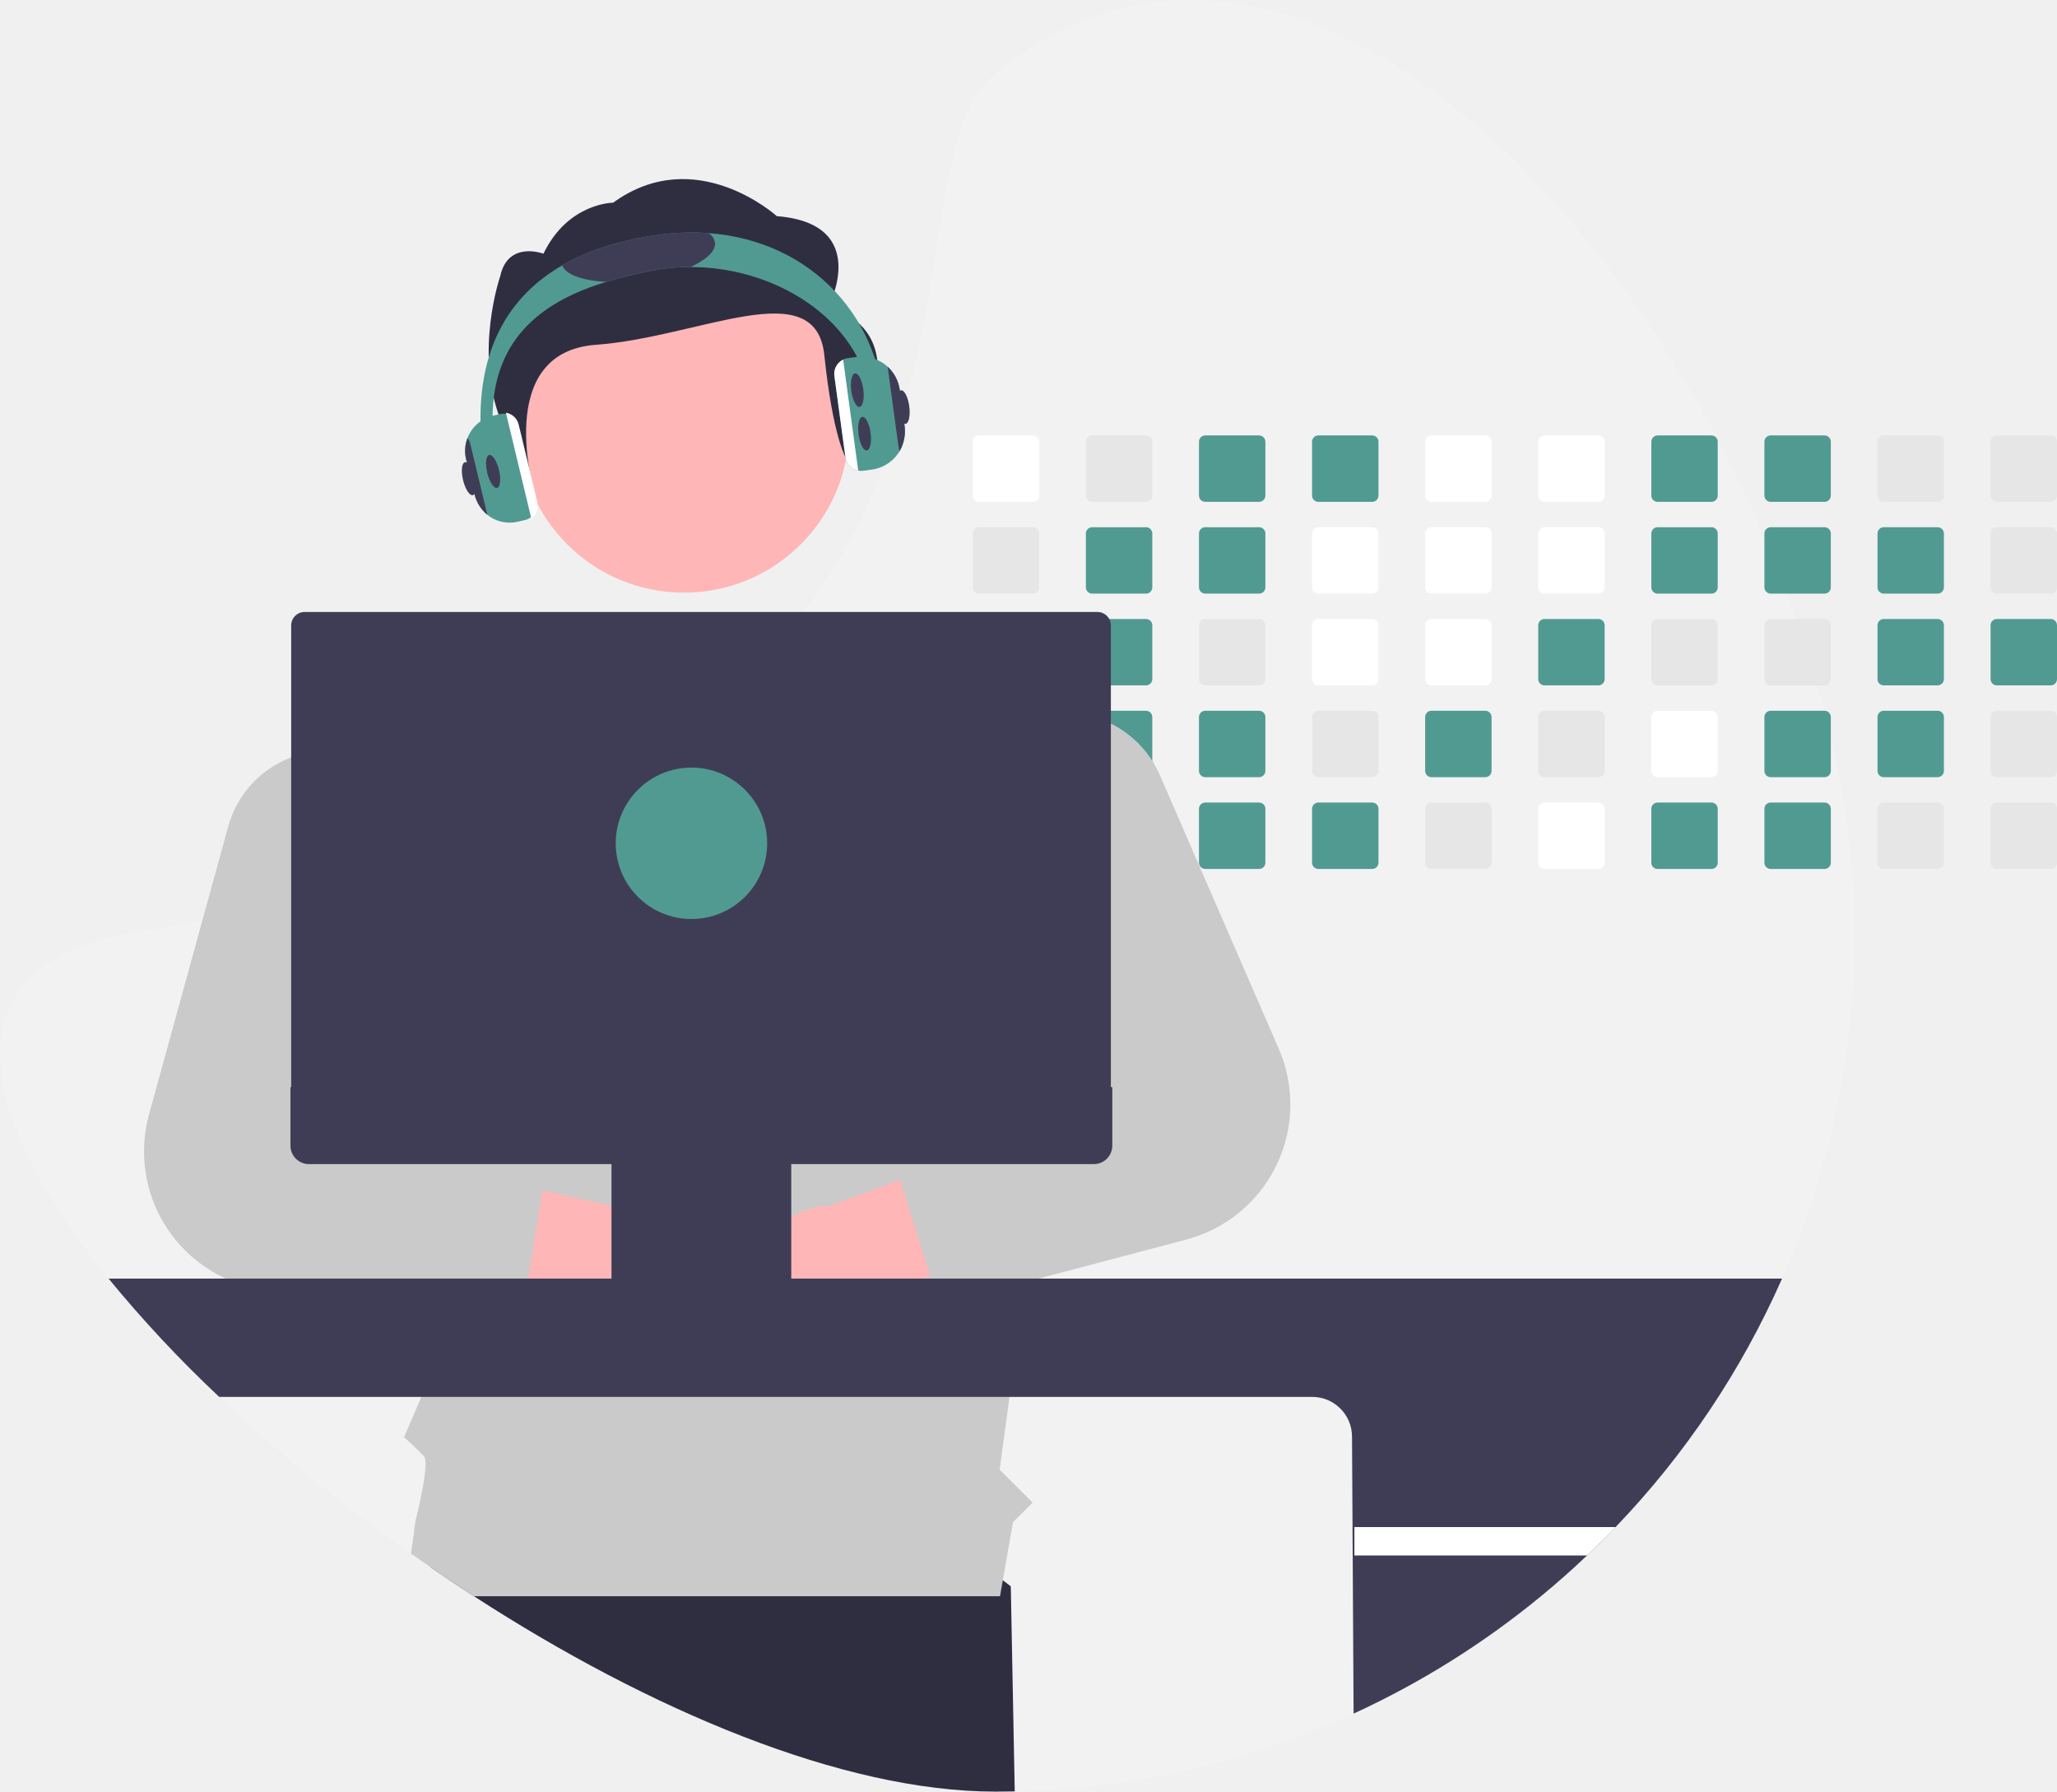
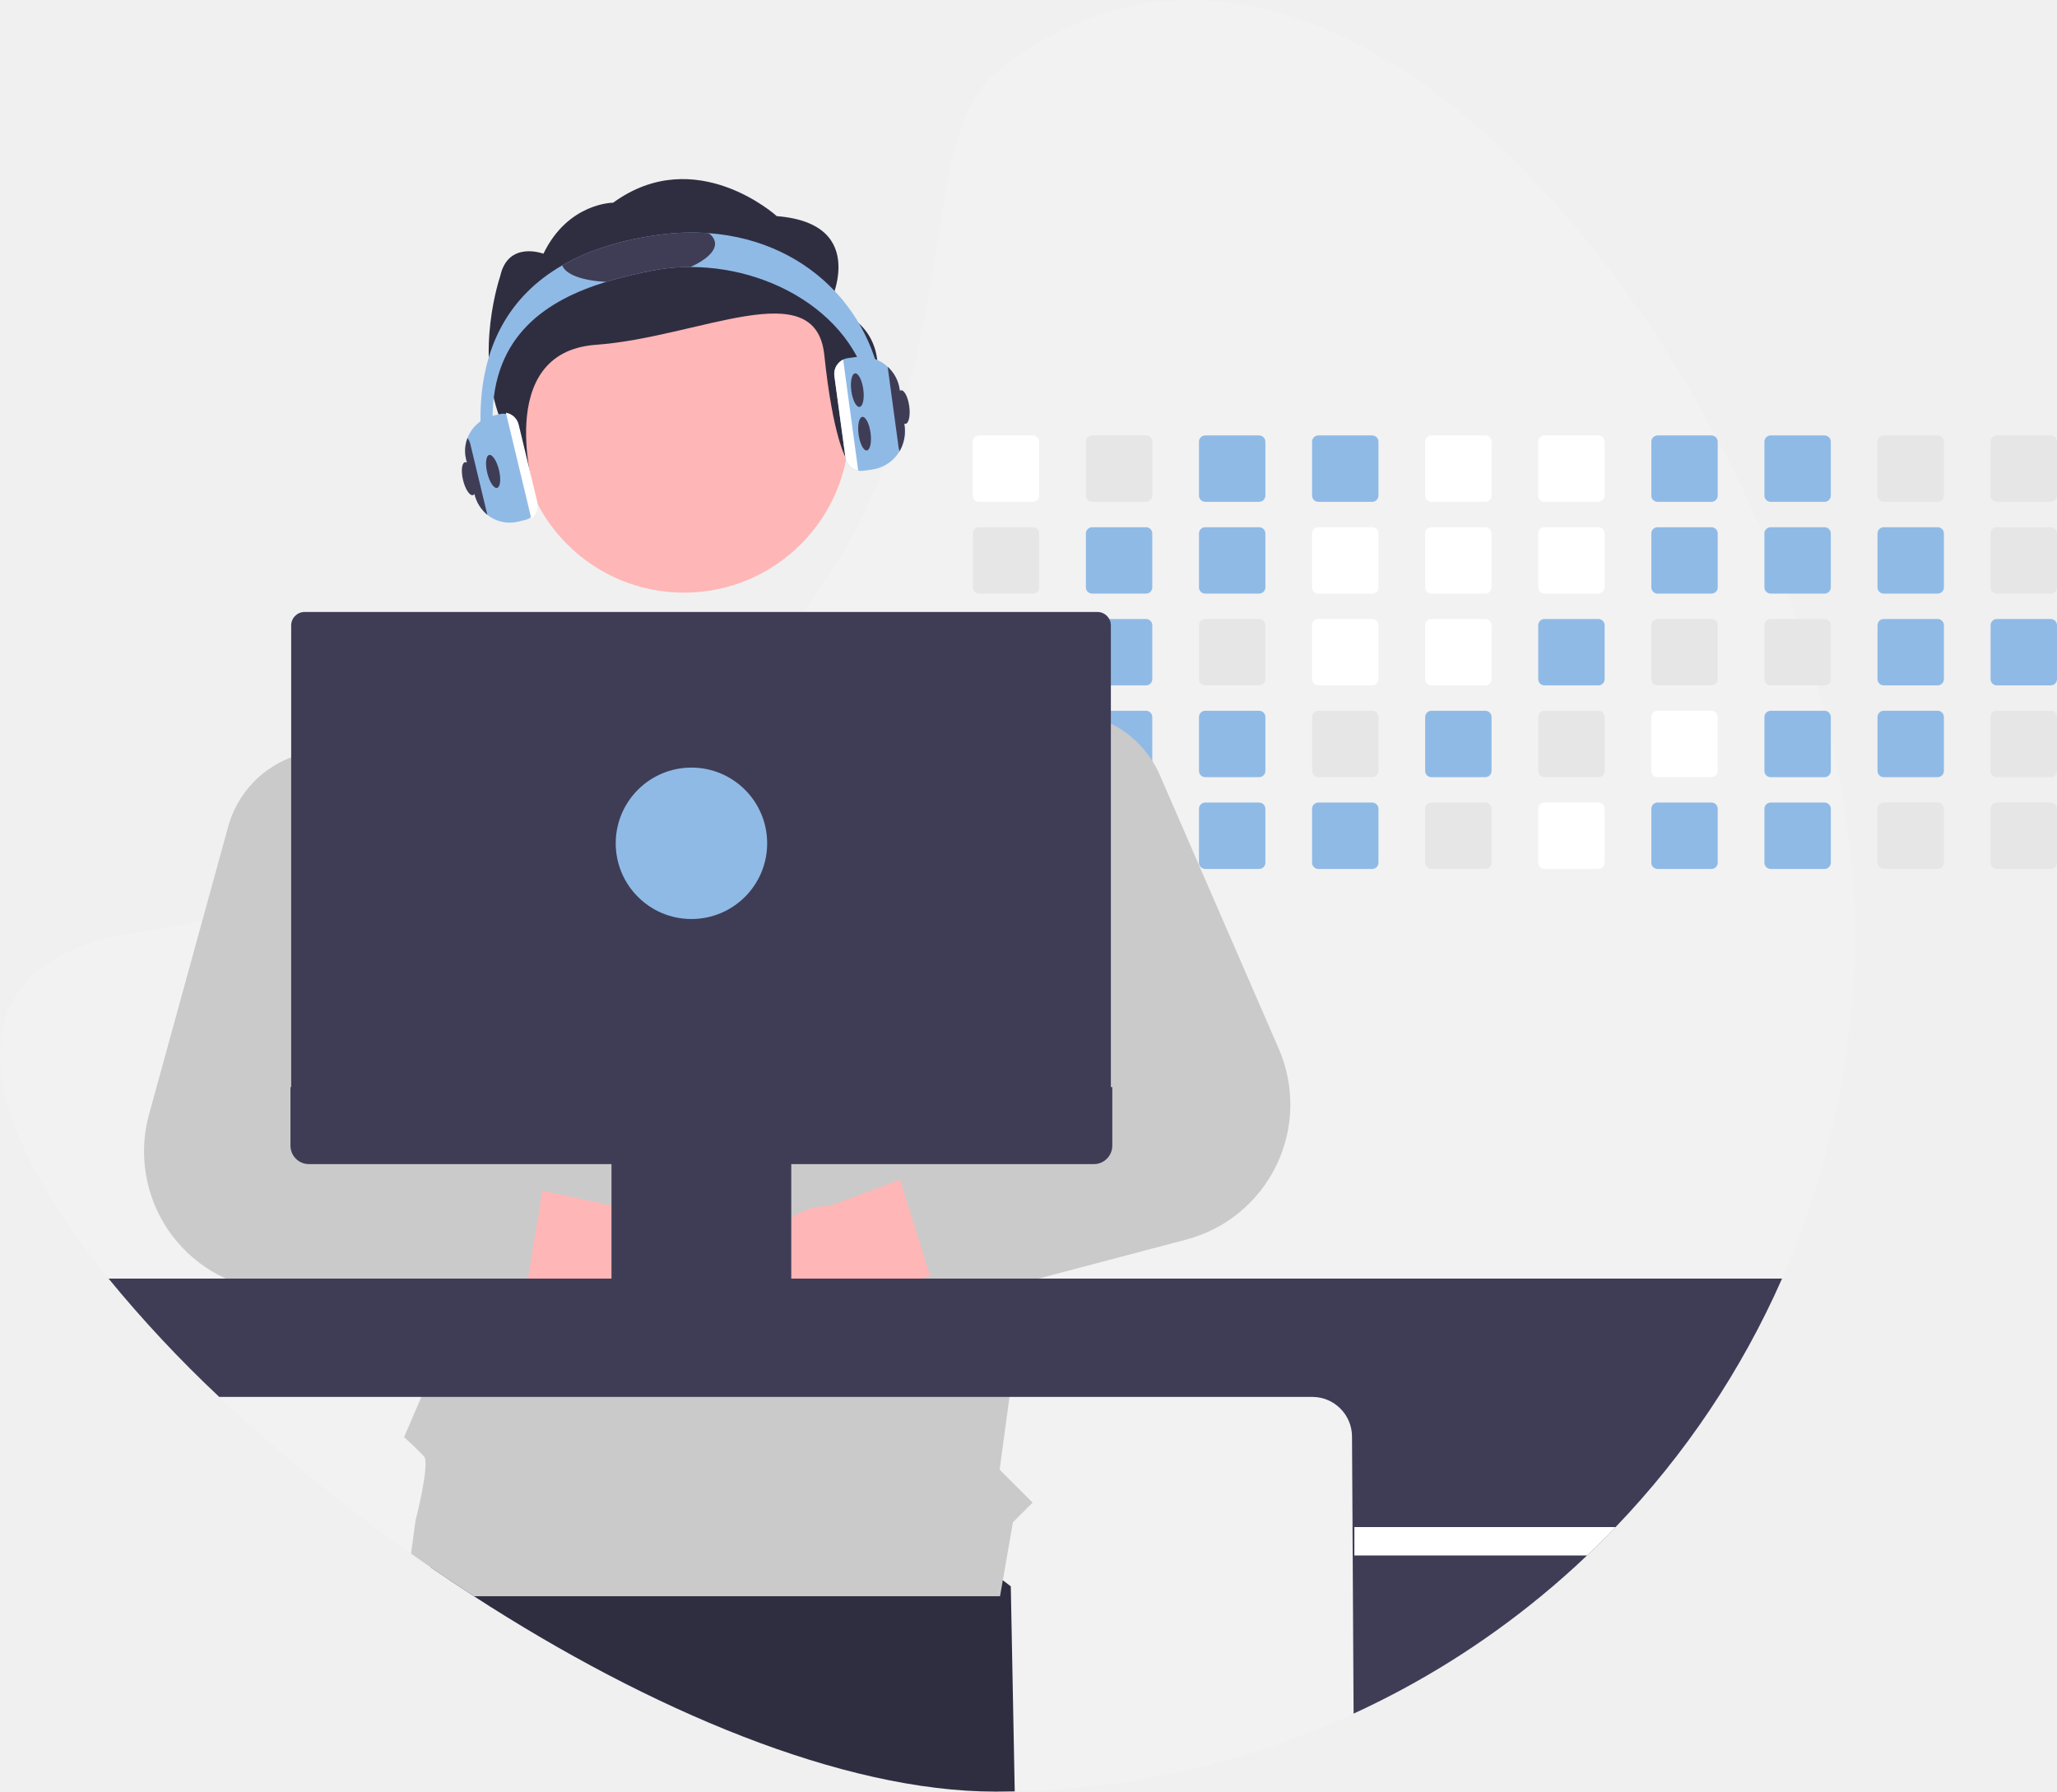
<svg xmlns="http://www.w3.org/2000/svg" width="850.538" height="740.83" viewBox="0 0 850.538 740.83" role="img" artist="Katerina Limpitsouni" source="https://undraw.co/">
  <path d="M941.609,465.125a354.21,354.21,0,0,1-98.85,245.9q-5.745,6.015-11.8,11.74-9.225,8.775-19.07,16.87a353.934,353.934,0,0,1-217.58,80.69q-3.975.09-7.98.09c-63.43,0-143.21-33.88-215.61-80.78q-8.985-5.82-17.81-11.91-4.125-2.82-8.21-5.72a730.43,730.43,0,0,1-79.32-64.8,514.116,514.116,0,0,1-45.75-48.92c-55.63-68.62-67.9-130.45,11.41-143.16q14.085-2.25,27.34-4.81,19.2-3.69,36.75-7.97,23.64-5.745,44.42-12.46,6.99-2.25,13.66-4.59c65.74-23.09,109.74-53.2,139.69-85.87q7.62-8.295,14.05-16.79a236.055,236.055,0,0,0,17.83-27.12,254.898,254.898,0,0,0,18.41-41.05l.27-.78c23.83-68.74,16.58-132.5,42.87-153.84,112.38-91.23,252.29,38.69,317.96,191.9q4.965,11.58,9.34,23.3,1.965,5.235,3.79,10.49,4.8,13.695,8.71,27.46,1.5,5.25,2.86,10.49c.97,3.77,1.9,7.53,2.76,11.29C938.139,412.305,941.609,439.455,941.609,465.125Z" transform="translate(-174.731 -79.58524)" fill="#f2f2f2" />
  <path d="M594.309,820.325q-3.975.09-7.98.09c-63.43,0-143.21-33.88-215.61-80.78q-8.985-5.82-17.81-11.91l5.16-31.4,156.21-20.74,78.4,59.95Z" transform="translate(-174.731 -79.58524)" fill="#2f2e41" />
  <path d="M601.829,259.635h-22.26a2.601,2.601,0,0,0-2.6,2.6v22.27a2.593,2.593,0,0,0,2.6,2.59h22.26a2.599,2.599,0,0,0,2.6-2.59v-22.27A2.608,2.608,0,0,0,601.829,259.635Z" transform="translate(-174.731 -79.58524)" fill="#fff" />
  <path d="M601.829,297.585h-22.26a2.601,2.601,0,0,0-2.6,2.6v22.27a2.593,2.593,0,0,0,2.6,2.59h22.26a2.599,2.599,0,0,0,2.6-2.59v-22.27A2.608,2.608,0,0,0,601.829,297.585Z" transform="translate(-174.731 -79.58524)" fill="#e6e6e6" />
  <path d="M601.829,335.535h-22.26a2.601,2.601,0,0,0-2.6,2.6v22.26a2.595,2.595,0,0,0,2.6,2.6h22.26a2.601,2.601,0,0,0,2.6-2.6v-22.26A2.608,2.608,0,0,0,601.829,335.535Z" transform="translate(-174.731 -79.58524)" fill="#e6e6e6" />
  <path d="M604.389,375.625a2.617,2.617,0,0,0-2.56-2.14h-22.26a2.601,2.601,0,0,0-2.6,2.6v22.26a2.595,2.595,0,0,0,2.6,2.6h22.26a2.601,2.601,0,0,0,2.6-2.6v-22.26A2.313,2.313,0,0,0,604.389,375.625Z" transform="translate(-174.731 -79.58524)" fill="#e6e6e6" />
  <path d="M602.839,411.635a2.634,2.634,0,0,0-1.01-.2h-22.26a2.595,2.595,0,0,0-2.6,2.6v22.26a2.588,2.588,0,0,0,2.6,2.6h22.26a2.601,2.601,0,0,0,2.6-2.6v-22.26A2.616,2.616,0,0,0,602.839,411.635Z" transform="translate(-174.731 -79.58524)" fill="#e6e6e6" />
  <path d="M648.589,259.635h-22.26a2.601,2.601,0,0,0-2.6,2.6v22.27a2.593,2.593,0,0,0,2.6,2.59h22.26a2.599,2.599,0,0,0,2.6-2.59v-22.27A2.608,2.608,0,0,0,648.589,259.635Z" transform="translate(-174.731 -79.58524)" fill="#e6e6e6" />
-   <path d="M648.589,297.585h-22.26a2.601,2.601,0,0,0-2.6,2.6v22.27a2.593,2.593,0,0,0,2.6,2.59h22.26a2.599,2.599,0,0,0,2.6-2.59v-22.27A2.608,2.608,0,0,0,648.589,297.585Z" transform="translate(-174.731 -79.58524)" fill="#519a92" />
-   <path d="M648.589,335.535h-22.26a2.601,2.601,0,0,0-2.6,2.6v22.26a2.595,2.595,0,0,0,2.6,2.6h22.26a2.601,2.601,0,0,0,2.6-2.6v-22.26A2.608,2.608,0,0,0,648.589,335.535Z" transform="translate(-174.731 -79.58524)" fill="#519a92" />
-   <path d="M648.589,373.485h-22.26a2.593,2.593,0,0,0-2.46,1.78,2.478,2.478,0,0,0-.14.82v22.26a2.595,2.595,0,0,0,2.6,2.6h22.26a2.601,2.601,0,0,0,2.6-2.6v-22.26A2.608,2.608,0,0,0,648.589,373.485Z" transform="translate(-174.731 -79.58524)" fill="#519a92" />
+   <path d="M648.589,297.585h-22.26a2.601,2.601,0,0,0-2.6,2.6v22.27a2.593,2.593,0,0,0,2.6,2.59h22.26a2.599,2.599,0,0,0,2.6-2.59v-22.27A2.608,2.608,0,0,0,648.589,297.585Z" transform="translate(-174.731 -79.58524)" fill="#90bae6" />
+   <path d="M648.589,335.535h-22.26a2.601,2.601,0,0,0-2.6,2.6v22.26a2.595,2.595,0,0,0,2.6,2.6h22.26a2.601,2.601,0,0,0,2.6-2.6v-22.26A2.608,2.608,0,0,0,648.589,335.535Z" transform="translate(-174.731 -79.58524)" fill="#90bae6" />
+   <path d="M648.589,373.485h-22.26a2.593,2.593,0,0,0-2.46,1.78,2.478,2.478,0,0,0-.14.82v22.26a2.595,2.595,0,0,0,2.6,2.6h22.26a2.601,2.601,0,0,0,2.6-2.6v-22.26A2.608,2.608,0,0,0,648.589,373.485Z" transform="translate(-174.731 -79.58524)" fill="#90bae6" />
  <path d="M648.589,411.435h-22.26a2.595,2.595,0,0,0-2.6,2.6v22.26a2.595,2.595,0,0,0,2.6,2.6h22.26a2.601,2.601,0,0,0,2.6-2.6v-22.26A2.601,2.601,0,0,0,648.589,411.435Z" transform="translate(-174.731 -79.58524)" fill="#e6e6e6" />
-   <path d="M695.349,259.635h-22.26a2.601,2.601,0,0,0-2.6,2.6v22.27a2.593,2.593,0,0,0,2.6,2.59h22.26a2.599,2.599,0,0,0,2.6-2.59v-22.27A2.608,2.608,0,0,0,695.349,259.635Z" transform="translate(-174.731 -79.58524)" fill="#519a92" />
-   <path d="M695.349,297.585h-22.26a2.601,2.601,0,0,0-2.6,2.6v22.27a2.593,2.593,0,0,0,2.6,2.59h22.26a2.599,2.599,0,0,0,2.6-2.59v-22.27A2.608,2.608,0,0,0,695.349,297.585Z" transform="translate(-174.731 -79.58524)" fill="#519a92" />
+   <path d="M695.349,259.635h-22.26a2.601,2.601,0,0,0-2.6,2.6v22.27a2.593,2.593,0,0,0,2.6,2.59h22.26a2.599,2.599,0,0,0,2.6-2.59v-22.27A2.608,2.608,0,0,0,695.349,259.635Z" transform="translate(-174.731 -79.58524)" fill="#90bae6" />
+   <path d="M695.349,297.585h-22.26a2.601,2.601,0,0,0-2.6,2.6v22.27a2.593,2.593,0,0,0,2.6,2.59h22.26a2.599,2.599,0,0,0,2.6-2.59v-22.27A2.608,2.608,0,0,0,695.349,297.585Z" transform="translate(-174.731 -79.58524)" fill="#90bae6" />
  <path d="M695.349,335.535h-22.26a2.601,2.601,0,0,0-2.6,2.6v22.26a2.595,2.595,0,0,0,2.6,2.6h22.26a2.601,2.601,0,0,0,2.6-2.6v-22.26A2.608,2.608,0,0,0,695.349,335.535Z" transform="translate(-174.731 -79.58524)" fill="#e6e6e6" />
-   <path d="M695.349,373.485h-22.26a2.601,2.601,0,0,0-2.6,2.6v22.26a2.595,2.595,0,0,0,2.6,2.6h22.26a2.601,2.601,0,0,0,2.6-2.6v-22.26A2.608,2.608,0,0,0,695.349,373.485Z" transform="translate(-174.731 -79.58524)" fill="#519a92" />
-   <path d="M695.349,411.435h-22.26a2.595,2.595,0,0,0-2.6,2.6v22.26a2.595,2.595,0,0,0,2.6,2.6h22.26a2.601,2.601,0,0,0,2.6-2.6v-22.26A2.601,2.601,0,0,0,695.349,411.435Z" transform="translate(-174.731 -79.58524)" fill="#519a92" />
-   <path d="M742.109,259.635h-22.26a2.601,2.601,0,0,0-2.6,2.6v22.27a2.593,2.593,0,0,0,2.6,2.59h22.26a2.599,2.599,0,0,0,2.6-2.59v-22.27A2.608,2.608,0,0,0,742.109,259.635Z" transform="translate(-174.731 -79.58524)" fill="#519a92" />
+   <path d="M695.349,373.485h-22.26a2.601,2.601,0,0,0-2.6,2.6v22.26a2.595,2.595,0,0,0,2.6,2.6h22.26a2.601,2.601,0,0,0,2.6-2.6v-22.26A2.608,2.608,0,0,0,695.349,373.485Z" transform="translate(-174.731 -79.58524)" fill="#90bae6" />
+   <path d="M695.349,411.435h-22.26a2.595,2.595,0,0,0-2.6,2.6v22.26a2.595,2.595,0,0,0,2.6,2.6h22.26a2.601,2.601,0,0,0,2.6-2.6v-22.26A2.601,2.601,0,0,0,695.349,411.435Z" transform="translate(-174.731 -79.58524)" fill="#90bae6" />
+   <path d="M742.109,259.635h-22.26a2.601,2.601,0,0,0-2.6,2.6v22.27a2.593,2.593,0,0,0,2.6,2.59h22.26a2.599,2.599,0,0,0,2.6-2.59v-22.27A2.608,2.608,0,0,0,742.109,259.635Z" transform="translate(-174.731 -79.58524)" fill="#90bae6" />
  <path d="M742.109,297.585h-22.26a2.601,2.601,0,0,0-2.6,2.6v22.27a2.593,2.593,0,0,0,2.6,2.59h22.26a2.599,2.599,0,0,0,2.6-2.59v-22.27A2.608,2.608,0,0,0,742.109,297.585Z" transform="translate(-174.731 -79.58524)" fill="#fff" />
  <path d="M742.109,335.535h-22.26a2.601,2.601,0,0,0-2.6,2.6v22.26a2.595,2.595,0,0,0,2.6,2.6h22.26a2.601,2.601,0,0,0,2.6-2.6v-22.26A2.608,2.608,0,0,0,742.109,335.535Z" transform="translate(-174.731 -79.58524)" fill="#fff" />
  <path d="M742.109,373.485h-22.26a2.601,2.601,0,0,0-2.6,2.6v22.26a2.595,2.595,0,0,0,2.6,2.6h22.26a2.601,2.601,0,0,0,2.6-2.6v-22.26A2.608,2.608,0,0,0,742.109,373.485Z" transform="translate(-174.731 -79.58524)" fill="#e6e6e6" />
-   <path d="M742.109,411.435h-22.26a2.595,2.595,0,0,0-2.6,2.6v22.26a2.595,2.595,0,0,0,2.6,2.6h22.26a2.601,2.601,0,0,0,2.6-2.6v-22.26A2.601,2.601,0,0,0,742.109,411.435Z" transform="translate(-174.731 -79.58524)" fill="#519a92" />
+   <path d="M742.109,411.435h-22.26a2.595,2.595,0,0,0-2.6,2.6v22.26a2.595,2.595,0,0,0,2.6,2.6h22.26a2.601,2.601,0,0,0,2.6-2.6v-22.26A2.601,2.601,0,0,0,742.109,411.435Z" transform="translate(-174.731 -79.58524)" fill="#90bae6" />
  <path d="M788.869,259.635h-22.27a2.599,2.599,0,0,0-2.59,2.6v22.27a2.591,2.591,0,0,0,2.59,2.59h22.27a2.599,2.599,0,0,0,2.6-2.59v-22.27A2.608,2.608,0,0,0,788.869,259.635Z" transform="translate(-174.731 -79.58524)" fill="#fff" />
  <path d="M788.869,297.585h-22.27a2.599,2.599,0,0,0-2.59,2.6v22.27a2.59,2.59,0,0,0,2.59,2.59h22.27a2.599,2.599,0,0,0,2.6-2.59v-22.27A2.608,2.608,0,0,0,788.869,297.585Z" transform="translate(-174.731 -79.58524)" fill="#fff" />
  <path d="M788.869,335.535h-22.27a2.599,2.599,0,0,0-2.59,2.6v22.26a2.593,2.593,0,0,0,2.59,2.6h22.27a2.601,2.601,0,0,0,2.6-2.6v-22.26A2.608,2.608,0,0,0,788.869,335.535Z" transform="translate(-174.731 -79.58524)" fill="#fff" />
-   <path d="M788.869,373.485h-22.27a2.599,2.599,0,0,0-2.59,2.6v22.26a2.593,2.593,0,0,0,2.59,2.6h22.27a2.601,2.601,0,0,0,2.6-2.6v-22.26A2.608,2.608,0,0,0,788.869,373.485Z" transform="translate(-174.731 -79.58524)" fill="#519a92" />
+   <path d="M788.869,373.485h-22.27a2.599,2.599,0,0,0-2.59,2.6v22.26a2.593,2.593,0,0,0,2.59,2.6h22.27a2.601,2.601,0,0,0,2.6-2.6v-22.26A2.608,2.608,0,0,0,788.869,373.485Z" transform="translate(-174.731 -79.58524)" fill="#90bae6" />
  <path d="M788.869,411.435h-22.27a2.593,2.593,0,0,0-2.59,2.6v22.26a2.593,2.593,0,0,0,2.59,2.6h22.27a2.601,2.601,0,0,0,2.6-2.6v-22.26A2.601,2.601,0,0,0,788.869,411.435Z" transform="translate(-174.731 -79.58524)" fill="#e6e6e6" />
  <path d="M835.629,259.635h-22.27a2.599,2.599,0,0,0-2.59,2.6v22.27a2.591,2.591,0,0,0,2.59,2.59h22.27a2.599,2.599,0,0,0,2.6-2.59v-22.27A2.608,2.608,0,0,0,835.629,259.635Z" transform="translate(-174.731 -79.58524)" fill="#fff" />
  <path d="M835.629,297.585h-22.27a2.599,2.599,0,0,0-2.59,2.6v22.27a2.59,2.59,0,0,0,2.59,2.59h22.27a2.599,2.599,0,0,0,2.6-2.59v-22.27A2.608,2.608,0,0,0,835.629,297.585Z" transform="translate(-174.731 -79.58524)" fill="#fff" />
-   <path d="M835.629,335.535h-22.27a2.599,2.599,0,0,0-2.59,2.6v22.26a2.593,2.593,0,0,0,2.59,2.6h22.27a2.601,2.601,0,0,0,2.6-2.6v-22.26A2.608,2.608,0,0,0,835.629,335.535Z" transform="translate(-174.731 -79.58524)" fill="#519a92" />
+   <path d="M835.629,335.535h-22.27a2.599,2.599,0,0,0-2.59,2.6v22.26a2.593,2.593,0,0,0,2.59,2.6h22.27a2.601,2.601,0,0,0,2.6-2.6v-22.26A2.608,2.608,0,0,0,835.629,335.535Z" transform="translate(-174.731 -79.58524)" fill="#90bae6" />
  <path d="M835.629,373.485h-22.27a2.599,2.599,0,0,0-2.59,2.6v22.26a2.593,2.593,0,0,0,2.59,2.6h22.27a2.601,2.601,0,0,0,2.6-2.6v-22.26A2.608,2.608,0,0,0,835.629,373.485Z" transform="translate(-174.731 -79.58524)" fill="#e6e6e6" />
  <path d="M835.629,411.435h-22.27a2.593,2.593,0,0,0-2.59,2.6v22.26a2.593,2.593,0,0,0,2.59,2.6h22.27a2.601,2.601,0,0,0,2.6-2.6v-22.26A2.601,2.601,0,0,0,835.629,411.435Z" transform="translate(-174.731 -79.58524)" fill="#fff" />
-   <path d="M882.389,259.635h-22.27a2.599,2.599,0,0,0-2.59,2.6v22.27a2.591,2.591,0,0,0,2.59,2.59h22.27a2.599,2.599,0,0,0,2.6-2.59v-22.27A2.608,2.608,0,0,0,882.389,259.635Z" transform="translate(-174.731 -79.58524)" fill="#519a92" />
-   <path d="M882.389,297.585h-22.27a2.599,2.599,0,0,0-2.59,2.6v22.27a2.59,2.59,0,0,0,2.59,2.59h22.27a2.599,2.599,0,0,0,2.6-2.59v-22.27A2.608,2.608,0,0,0,882.389,297.585Z" transform="translate(-174.731 -79.58524)" fill="#519a92" />
+   <path d="M882.389,259.635h-22.27a2.599,2.599,0,0,0-2.59,2.6v22.27a2.591,2.591,0,0,0,2.59,2.59h22.27a2.599,2.599,0,0,0,2.6-2.59v-22.27A2.608,2.608,0,0,0,882.389,259.635Z" transform="translate(-174.731 -79.58524)" fill="#90bae6" />
+   <path d="M882.389,297.585h-22.27a2.599,2.599,0,0,0-2.59,2.6v22.27a2.59,2.59,0,0,0,2.59,2.59h22.27a2.599,2.599,0,0,0,2.6-2.59v-22.27A2.608,2.608,0,0,0,882.389,297.585Z" transform="translate(-174.731 -79.58524)" fill="#90bae6" />
  <path d="M882.389,335.535h-22.27a2.599,2.599,0,0,0-2.59,2.6v22.26a2.593,2.593,0,0,0,2.59,2.6h22.27a2.601,2.601,0,0,0,2.6-2.6v-22.26A2.608,2.608,0,0,0,882.389,335.535Z" transform="translate(-174.731 -79.58524)" fill="#e6e6e6" />
  <path d="M882.389,373.485h-22.27a2.599,2.599,0,0,0-2.59,2.6v22.26a2.593,2.593,0,0,0,2.59,2.6h22.27a2.601,2.601,0,0,0,2.6-2.6v-22.26A2.608,2.608,0,0,0,882.389,373.485Z" transform="translate(-174.731 -79.58524)" fill="#fff" />
-   <path d="M882.389,411.435h-22.27a2.593,2.593,0,0,0-2.59,2.6v22.26a2.593,2.593,0,0,0,2.59,2.6h22.27a2.601,2.601,0,0,0,2.6-2.6v-22.26A2.601,2.601,0,0,0,882.389,411.435Z" transform="translate(-174.731 -79.58524)" fill="#519a92" />
-   <path d="M929.149,259.635h-22.27a2.599,2.599,0,0,0-2.59,2.6v22.27a2.591,2.591,0,0,0,2.59,2.59h22.27a2.599,2.599,0,0,0,2.6-2.59v-22.27A2.608,2.608,0,0,0,929.149,259.635Z" transform="translate(-174.731 -79.58524)" fill="#519a92" />
-   <path d="M929.149,297.585h-22.27a2.599,2.599,0,0,0-2.59,2.6v22.27a2.59,2.59,0,0,0,2.59,2.59h22.27a2.599,2.599,0,0,0,2.6-2.59v-22.27A2.608,2.608,0,0,0,929.149,297.585Z" transform="translate(-174.731 -79.58524)" fill="#519a92" />
+   <path d="M882.389,411.435h-22.27a2.593,2.593,0,0,0-2.59,2.6v22.26a2.593,2.593,0,0,0,2.59,2.6h22.27a2.601,2.601,0,0,0,2.6-2.6v-22.26A2.601,2.601,0,0,0,882.389,411.435Z" transform="translate(-174.731 -79.58524)" fill="#90bae6" />
+   <path d="M929.149,259.635h-22.27a2.599,2.599,0,0,0-2.59,2.6v22.27a2.591,2.591,0,0,0,2.59,2.59h22.27a2.599,2.599,0,0,0,2.6-2.59v-22.27A2.608,2.608,0,0,0,929.149,259.635Z" transform="translate(-174.731 -79.58524)" fill="#90bae6" />
+   <path d="M929.149,297.585h-22.27a2.599,2.599,0,0,0-2.59,2.6v22.27a2.59,2.59,0,0,0,2.59,2.59h22.27a2.599,2.599,0,0,0,2.6-2.59v-22.27A2.608,2.608,0,0,0,929.149,297.585Z" transform="translate(-174.731 -79.58524)" fill="#90bae6" />
  <path d="M929.149,335.535h-22.27a2.599,2.599,0,0,0-2.59,2.6v22.26a2.593,2.593,0,0,0,2.59,2.6h22.27a2.601,2.601,0,0,0,2.6-2.6v-22.26A2.608,2.608,0,0,0,929.149,335.535Z" transform="translate(-174.731 -79.58524)" fill="#e6e6e6" />
-   <path d="M929.149,373.485h-22.27a2.599,2.599,0,0,0-2.59,2.6v22.26a2.593,2.593,0,0,0,2.59,2.6h22.27a2.601,2.601,0,0,0,2.6-2.6v-22.26A2.608,2.608,0,0,0,929.149,373.485Z" transform="translate(-174.731 -79.58524)" fill="#519a92" />
-   <path d="M929.149,411.435h-22.27a2.593,2.593,0,0,0-2.59,2.6v22.26a2.593,2.593,0,0,0,2.59,2.6h22.27a2.601,2.601,0,0,0,2.6-2.6v-22.26A2.601,2.601,0,0,0,929.149,411.435Z" transform="translate(-174.731 -79.58524)" fill="#519a92" />
+   <path d="M929.149,373.485h-22.27a2.599,2.599,0,0,0-2.59,2.6v22.26a2.593,2.593,0,0,0,2.59,2.6h22.27a2.601,2.601,0,0,0,2.6-2.6v-22.26A2.608,2.608,0,0,0,929.149,373.485Z" transform="translate(-174.731 -79.58524)" fill="#90bae6" />
+   <path d="M929.149,411.435h-22.27a2.593,2.593,0,0,0-2.59,2.6v22.26a2.593,2.593,0,0,0,2.59,2.6h22.27a2.601,2.601,0,0,0,2.6-2.6v-22.26A2.601,2.601,0,0,0,929.149,411.435Z" transform="translate(-174.731 -79.58524)" fill="#90bae6" />
  <path d="M975.909,259.635h-22.27a2.599,2.599,0,0,0-2.59,2.6v22.27a2.591,2.591,0,0,0,2.59,2.59h22.27a2.599,2.599,0,0,0,2.6-2.59v-22.27A2.608,2.608,0,0,0,975.909,259.635Z" transform="translate(-174.731 -79.58524)" fill="#e6e6e6" />
-   <path d="M975.909,297.585h-22.27a2.599,2.599,0,0,0-2.59,2.6v22.27a2.59,2.59,0,0,0,2.59,2.59h22.27a2.599,2.599,0,0,0,2.6-2.59v-22.27A2.608,2.608,0,0,0,975.909,297.585Z" transform="translate(-174.731 -79.58524)" fill="#519a92" />
-   <path d="M975.909,335.535h-22.27a2.599,2.599,0,0,0-2.59,2.6v22.26a2.593,2.593,0,0,0,2.59,2.6h22.27a2.601,2.601,0,0,0,2.6-2.6v-22.26A2.608,2.608,0,0,0,975.909,335.535Z" transform="translate(-174.731 -79.58524)" fill="#519a92" />
-   <path d="M975.909,373.485h-22.27a2.599,2.599,0,0,0-2.59,2.6v22.26a2.593,2.593,0,0,0,2.59,2.6h22.27a2.601,2.601,0,0,0,2.6-2.6v-22.26A2.608,2.608,0,0,0,975.909,373.485Z" transform="translate(-174.731 -79.58524)" fill="#519a92" />
+   <path d="M975.909,297.585h-22.27a2.599,2.599,0,0,0-2.59,2.6v22.27a2.59,2.59,0,0,0,2.59,2.59h22.27a2.599,2.599,0,0,0,2.6-2.59v-22.27A2.608,2.608,0,0,0,975.909,297.585Z" transform="translate(-174.731 -79.58524)" fill="#90bae6" />
+   <path d="M975.909,335.535h-22.27a2.599,2.599,0,0,0-2.59,2.6v22.26a2.593,2.593,0,0,0,2.59,2.6h22.27a2.601,2.601,0,0,0,2.6-2.6v-22.26A2.608,2.608,0,0,0,975.909,335.535Z" transform="translate(-174.731 -79.58524)" fill="#90bae6" />
+   <path d="M975.909,373.485h-22.27a2.599,2.599,0,0,0-2.59,2.6v22.26a2.593,2.593,0,0,0,2.59,2.6h22.27a2.601,2.601,0,0,0,2.6-2.6v-22.26A2.608,2.608,0,0,0,975.909,373.485Z" transform="translate(-174.731 -79.58524)" fill="#90bae6" />
  <path d="M975.909,411.435h-22.27a2.593,2.593,0,0,0-2.59,2.6v22.26a2.593,2.593,0,0,0,2.59,2.6h22.27a2.601,2.601,0,0,0,2.6-2.6v-22.26A2.601,2.601,0,0,0,975.909,411.435Z" transform="translate(-174.731 -79.58524)" fill="#e6e6e6" />
  <path d="M1022.669,259.635h-22.27a2.599,2.599,0,0,0-2.59,2.6v22.27a2.591,2.591,0,0,0,2.59,2.59h22.27a2.599,2.599,0,0,0,2.6-2.59v-22.27A2.608,2.608,0,0,0,1022.669,259.635Z" transform="translate(-174.731 -79.58524)" fill="#e6e6e6" />
  <path d="M1022.669,297.585h-22.27a2.599,2.599,0,0,0-2.59,2.6v22.27a2.591,2.591,0,0,0,2.59,2.59h22.27a2.599,2.599,0,0,0,2.6-2.59v-22.27A2.608,2.608,0,0,0,1022.669,297.585Z" transform="translate(-174.731 -79.58524)" fill="#e6e6e6" />
-   <path d="M1022.669,335.535h-22.27a2.599,2.599,0,0,0-2.59,2.6v22.26a2.593,2.593,0,0,0,2.59,2.6h22.27a2.601,2.601,0,0,0,2.6-2.6v-22.26A2.608,2.608,0,0,0,1022.669,335.535Z" transform="translate(-174.731 -79.58524)" fill="#519a92" />
+   <path d="M1022.669,335.535h-22.27a2.599,2.599,0,0,0-2.59,2.6v22.26a2.593,2.593,0,0,0,2.59,2.6h22.27a2.601,2.601,0,0,0,2.6-2.6v-22.26A2.608,2.608,0,0,0,1022.669,335.535Z" transform="translate(-174.731 -79.58524)" fill="#90bae6" />
  <path d="M1022.669,373.485h-22.27a2.599,2.599,0,0,0-2.59,2.6v22.26a2.593,2.593,0,0,0,2.59,2.6h22.27a2.601,2.601,0,0,0,2.6-2.6v-22.26A2.608,2.608,0,0,0,1022.669,373.485Z" transform="translate(-174.731 -79.58524)" fill="#e6e6e6" />
  <path d="M1022.669,411.435h-22.27a2.593,2.593,0,0,0-2.59,2.6v22.26a2.593,2.593,0,0,0,2.59,2.6h22.27a2.601,2.601,0,0,0,2.6-2.6v-22.26A2.601,2.601,0,0,0,1022.669,411.435Z" transform="translate(-174.731 -79.58524)" fill="#e6e6e6" />
  <polygon points="336.095 660.051 335.475 660.051 336.005 659.981 336.095 660.051" fill="#2f2e41" />
  <circle id="b6132315-04e2-4cdb-a713-107c9cd58b0b" data-name="ab6171fa-7d69-4734-b81c-8dff60f9761b" cx="282.814" cy="176.733" r="68.322" fill="#ffb6b6" />
-   <path id="f4304bdd-ba2d-4fff-b404-410205410c5d-1780" data-name="bf427902-b9bf-4946-b5d7-5c1c7e04535e" d="M517.377,206.226s17.869-34.161-21.444-37.266c0,0-33.515-30.402-67.676-5.558,0,0-18.633,0-28.823,21.086,0,0-14.655-5.558-17.876,9.317,0,0-10.723,31.055,0,59.005,10.723,27.95,14.285,31.055,14.285,31.055s-17.621-58.598,25.27-61.704,90.887-29.909,94.461,4.251,8.953,42.578,8.953,42.578S558.479,220.201,517.377,206.226Z" transform="translate(-174.731 -79.58524)" fill="#2f2e41" />
+   <path id="f4304bdd-ba2d-4fff-b404-410205410c5d-1112" data-name="bf427902-b9bf-4946-b5d7-5c1c7e04535e" d="M517.377,206.226s17.869-34.161-21.444-37.266c0,0-33.515-30.402-67.676-5.558,0,0-18.633,0-28.823,21.086,0,0-14.655-5.558-17.876,9.317,0,0-10.723,31.055,0,59.005,10.723,27.95,14.285,31.055,14.285,31.055s-17.621-58.598,25.27-61.704,90.887-29.909,94.461,4.251,8.953,42.578,8.953,42.578S558.479,220.201,517.377,206.226Z" transform="translate(-174.731 -79.58524)" fill="#2f2e41" />
  <path d="M634.279,424.695l-.22,1.16-2.47,13.04-17.07,90.2-1.01,5.31-2.12,11.23-2.9,15.32-6.43,33.95-1.84,9.73-.69,3.65-.24,1.28-1.91,10.07-.58,3.04-4.66,34.53-4.07,30.09,13.62,13.62-8.12,8.12-5.33,30.53.01.07H370.719q-13.2-8.55-26.02-17.63l1.79-13.4s6.16-23.93,3.57-26.79c-2.58-2.86-8.24-7.97-8.24-7.97l7.13-16.64.99-2.31-1.66-34.43-.04-.83-.55-11.35-.07-1.46-.11-2.19-2.11-43.68-.04-.72-.64-13.24-.6-12.59-.26-5.31-2.57-53.13-1.74-36.08-1.52-31.41,6.11-2.07,65.35-22.21,27.07-35.19,56.34.42,27.58.21,46.02,42.68,10.47,5,.08.04,7.51,3.59,19.04,9.09,20.13,9.62,10.33,4.93Z" transform="translate(-174.731 -79.58524)" fill="#cacaca" />
  <path d="M443.84,637.136a30.286,30.286,0,0,1-40.664-22.43L296.617,599.588l37.043-41.902,95.511,20.78a30.45,30.45,0,0,1,14.669,58.67Z" transform="translate(-174.731 -79.58524)" fill="#ffb6b6" />
  <path d="M396.329,560.955a13.522,13.522,0,0,0-7.89-4.87l-43.72-9.09-4.49-.93a18.933,18.933,0,0,1-12.53-9.07,19.161,19.161,0,0,1-2.45-7.9,18.895,18.895,0,0,1,.89-7.48l15.15-45.65,9.83-29.62a41.792,41.792,0,0,0,2.09-11.05,43.349,43.349,0,0,0-9.07-28.89,42.693,42.693,0,0,0-49.01-13.64c-.25.09-.51.19-.76.29a42.583,42.583,0,0,0-25.31,28.41l-10.68,38.85-22.03,80.09a57.766,57.766,0,0,0,48.96,72.68l62.97,7.38,29.14,3.42a13.497,13.497,0,0,0,14.84-10.73,4.895,4.895,0,0,0,.11-.55l.7-4.32,5.93-36.38.06-.37A13.475,13.475,0,0,0,396.329,560.955Z" transform="translate(-174.731 -79.58524)" fill="#cacaca" />
  <path d="M511.714,638.302a30.286,30.286,0,0,0,37.094-27.94l103.362-29.994L609.588,544.109l-91.626,34.041a30.45,30.45,0,0,0-6.249,60.152Z" transform="translate(-174.731 -79.58524)" fill="#ffb6b6" />
  <path d="M703.489,513.275,654.329,400.135a42.819,42.819,0,0,0-20.27-21.35,43.356,43.356,0,0,0-8.78-3.2c-.47-.12-.94-.23-1.41-.32a42.132,42.132,0,0,0-19.48.36,42.814,42.814,0,0,0-27.34,21.73,1.004,1.004,0,0,0-.08.14,43.1,43.1,0,0,0-.37,38.85l.61,1.22,34.74,69.77a18.9,18.9,0,0,1-10.5,26.19l-2.44.88-43.88,15.85a13.497,13.497,0,0,0-8.33,16.79l.11.35,12.3,39.36c.06.18.12.36.19.54a7.054,7.054,0,0,0,.4.99,13.482,13.482,0,0,0,15.81,7.53l23.68-6.25,4.83-1.28,61.15-16.15a57.76,57.76,0,0,0,38.22-78.86Z" transform="translate(-174.731 -79.58524)" fill="#cacaca" />
  <path d="M219.629,608.285a514.116,514.116,0,0,0,45.75,48.92h451.97a16.446,16.446,0,0,1,16.42,16.43l.65,114.53a355.43,355.43,0,0,0,77.47-48.53q9.84-8.085,19.07-16.87,6.045-5.73,11.8-11.74a355.629,355.629,0,0,0,68.82-102.74Z" transform="translate(-174.731 -79.58524)" fill="#3f3d56" />
  <path d="M842.759,711.025q-5.745,6.015-11.8,11.74H734.749v-11.74Z" transform="translate(-174.731 -79.58524)" fill="#fff" />
  <path d="M633.379,335.535a5.538,5.538,0,0,0-4.87-2.9H300.669a5.555,5.555,0,0,0-5.54,5.55v196.22H634.059V338.185A5.385,5.385,0,0,0,633.379,335.535Z" transform="translate(-174.731 -79.58524)" fill="#3f3d56" />
  <path d="M294.832,529.092V553.306a7.644,7.644,0,0,0,7.644,7.644H427.573v47.787h-1.662a.993.993,0,0,0-.993.993v3.324a.993.993,0,0,0,.993.993h77.658a.993.993,0,0,0,.993-.993v-3.324a.993.993,0,0,0-.993-.993h-1.662V560.95H627.004a7.644,7.644,0,0,0,7.644-7.644V529.092Z" transform="translate(-174.731 -79.58524)" fill="#3f3d56" />
-   <circle cx="285.903" cy="348.704" r="31.306" fill="#519a92" />
-   <path d="M540.399,252.585h-5c0-37.8-37.41-62.57-75.15-62.59a82.382,82.382,0,0,0-16.35,1.59c-6.06,1.21-12.35,2.66-18.53,4.55-24.37,7.47-46.97,21.91-46.97,56.45a78.591,78.591,0,0,0,2.54,19.88l-4.84,1.26a83.876,83.876,0,0,1-2.7-21.14c0-30.18,12.39-50.91,33.79-63.27,11.25-6.5,24.98-10.69,40.71-12.73a97.131,97.131,0,0,1,19.75-.6C511.049,179.105,540.399,212.385,540.399,252.585Z" transform="translate(-174.731 -79.58524)" fill="#519a92" />
-   <path d="M548.729,255.355l-1.97-14.56a15.71,15.71,0,0,0-5-9.56,15.816,15.816,0,0,0-13.25-4l-3.13.43a6.524,6.524,0,0,0-4.35,2.53,6.548,6.548,0,0,0-1.29,4.87l4.55,33.54a6.577,6.577,0,0,0,5.3,5.57,6.154,6.154,0,0,0,1.22.12,6.499,6.499,0,0,0,.88-.06l3.5-.47a15.791,15.791,0,0,0,10.74-6.43c.27-.38.53-.77.77-1.17A16.748,16.748,0,0,0,548.729,255.355Z" transform="translate(-174.731 -79.58524)" fill="#519a92" />
+   <circle cx="285.903" cy="348.704" r="31.306" fill="#90bae6" />
+   <path d="M540.399,252.585h-5c0-37.8-37.41-62.57-75.15-62.59a82.382,82.382,0,0,0-16.35,1.59c-6.06,1.21-12.35,2.66-18.53,4.55-24.37,7.47-46.97,21.91-46.97,56.45a78.591,78.591,0,0,0,2.54,19.88l-4.84,1.26a83.876,83.876,0,0,1-2.7-21.14c0-30.18,12.39-50.91,33.79-63.27,11.25-6.5,24.98-10.69,40.71-12.73a97.131,97.131,0,0,1,19.75-.6C511.049,179.105,540.399,212.385,540.399,252.585Z" transform="translate(-174.731 -79.58524)" fill="#90bae6" />
+   <path d="M548.729,255.355l-1.97-14.56a15.71,15.71,0,0,0-5-9.56,15.816,15.816,0,0,0-13.25-4l-3.13.43a6.524,6.524,0,0,0-4.35,2.53,6.548,6.548,0,0,0-1.29,4.87l4.55,33.54a6.577,6.577,0,0,0,5.3,5.57,6.154,6.154,0,0,0,1.22.12,6.499,6.499,0,0,0,.88-.06l3.5-.47a15.791,15.791,0,0,0,10.74-6.43c.27-.38.53-.77.77-1.17A16.748,16.748,0,0,0,548.729,255.355Z" transform="translate(-174.731 -79.58524)" fill="#90bae6" />
  <path d="M523.359,228.275a6.432,6.432,0,0,0-2.33,1.92,6.548,6.548,0,0,0-1.29,4.87l4.55,33.54a6.577,6.577,0,0,0,5.3,5.57Z" transform="translate(-174.731 -79.58524)" fill="#fff" />
  <path d="M548.729,255.355l-1.97-14.56a15.71,15.71,0,0,0-5-9.56l4.53,33.37a6.176,6.176,0,0,0,.41,1.56A16.748,16.748,0,0,0,548.729,255.355Z" transform="translate(-174.731 -79.58524)" fill="#3f3d56" />
  <ellipse cx="532.218" cy="258.909" rx="2.5" ry="7" transform="translate(-204.7047 -5.69071) rotate(-7.72549)" fill="#3f3d56" />
  <ellipse cx="529.218" cy="240.909" rx="2.5" ry="7" transform="translate(-202.3122 -6.25736) rotate(-7.72549)" fill="#3f3d56" />
  <ellipse cx="548.218" cy="247.909" rx="2.5" ry="7" transform="translate(-203.0808 -3.63971) rotate(-7.72549)" fill="#3f3d56" />
  <path d="M460.249,189.995a82.382,82.382,0,0,0-16.35,1.59c-6.06,1.21-12.35,2.66-18.53,4.55-9.65-.47-16.75-2.97-18.18-6.82,11.25-6.5,24.98-10.69,40.71-12.73a97.131,97.131,0,0,1,19.75-.6,5.727,5.727,0,0,1,2.72,3.82C470.839,183.285,466.869,186.985,460.249,189.995Z" transform="translate(-174.731 -79.58524)" fill="#3f3d56" />
-   <path d="M396.409,287.285l-7.7-32.01a6.024,6.024,0,0,0-4.88-4.55,6.733,6.733,0,0,0-1-.08,6.026,6.026,0,0,0-1.4.17l-2.98.72a14.904,14.904,0,0,0-10.99,17.96l3.45,14.36a15.845,15.845,0,0,0,5.34,8.62,14.045,14.045,0,0,0,1.36.97,14.809,14.809,0,0,0,11.37,1.84l2.97-.72a5.84,5.84,0,0,0,2.17-1.01A5.993,5.993,0,0,0,396.409,287.285Z" transform="translate(-174.731 -79.58524)" fill="#519a92" />
+   <path d="M396.409,287.285l-7.7-32.01a6.024,6.024,0,0,0-4.88-4.55,6.733,6.733,0,0,0-1-.08,6.026,6.026,0,0,0-1.4.17l-2.98.72a14.904,14.904,0,0,0-10.99,17.96l3.45,14.36a15.845,15.845,0,0,0,5.34,8.62,14.045,14.045,0,0,0,1.36.97,14.809,14.809,0,0,0,11.37,1.84l2.97-.72a5.84,5.84,0,0,0,2.17-1.01A5.993,5.993,0,0,0,396.409,287.285Z" transform="translate(-174.731 -79.58524)" fill="#90bae6" />
  <ellipse cx="378.629" cy="274.523" rx="2.5" ry="7" transform="translate(-228.4506 16.61926) rotate(-13.53051)" fill="#3f3d56" />
  <ellipse cx="368.629" cy="277.523" rx="2.5" ry="7" transform="translate(-229.4301 14.36289) rotate(-13.53051)" fill="#3f3d56" />
  <path d="M396.899,287.165l-7.7-32.01a6.532,6.532,0,0,0-5.29-4.92l10.51,43.72A6.511,6.511,0,0,0,396.899,287.165Z" transform="translate(-174.731 -79.58524)" fill="#fff" />
  <path d="M369.199,263.155a6.476,6.476,0,0,0-1.17-2.45,14.725,14.725,0,0,0-.57,8.79l3.45,14.36a15.845,15.845,0,0,0,5.34,8.62Z" transform="translate(-174.731 -79.58524)" fill="#3f3d56" />
</svg>
